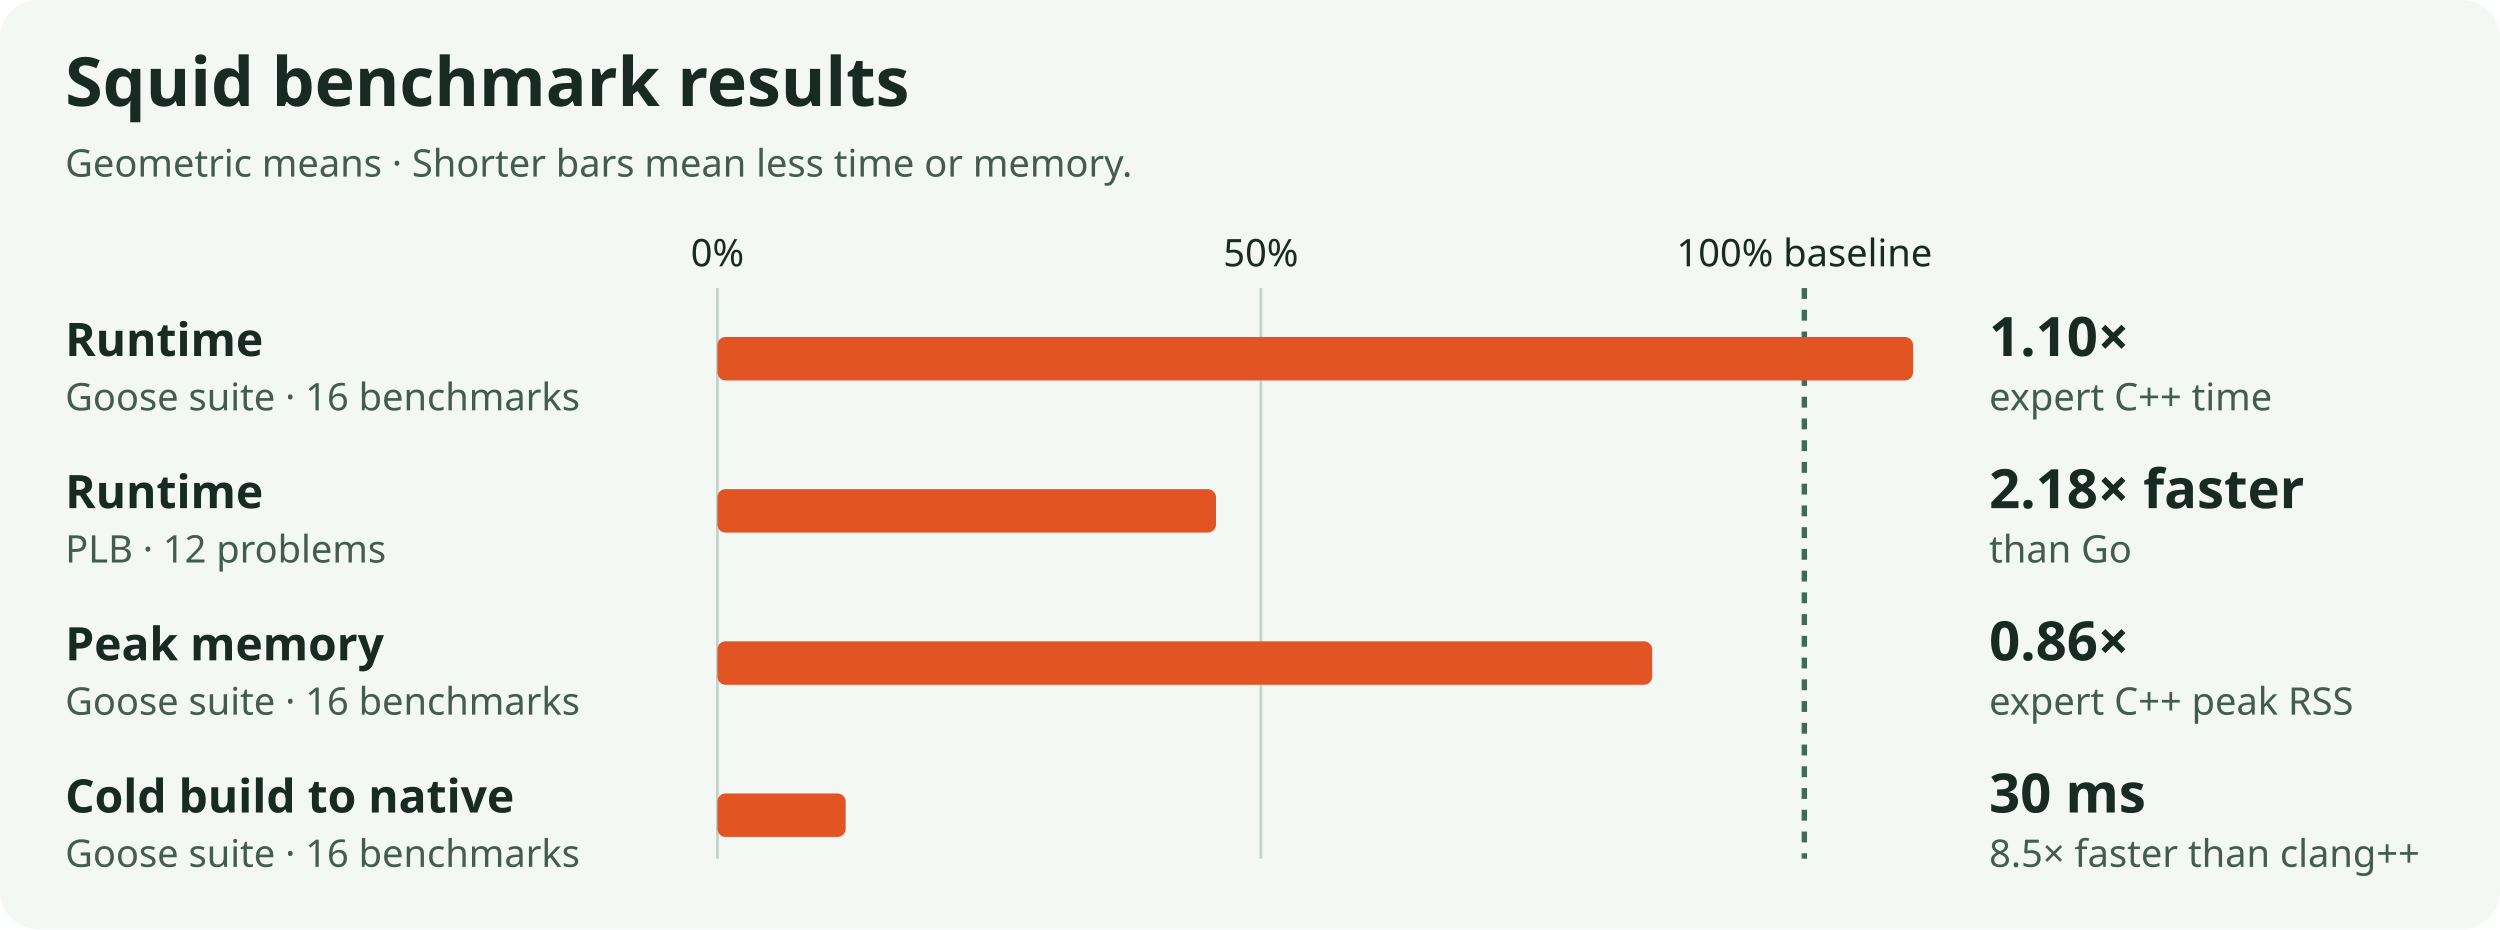
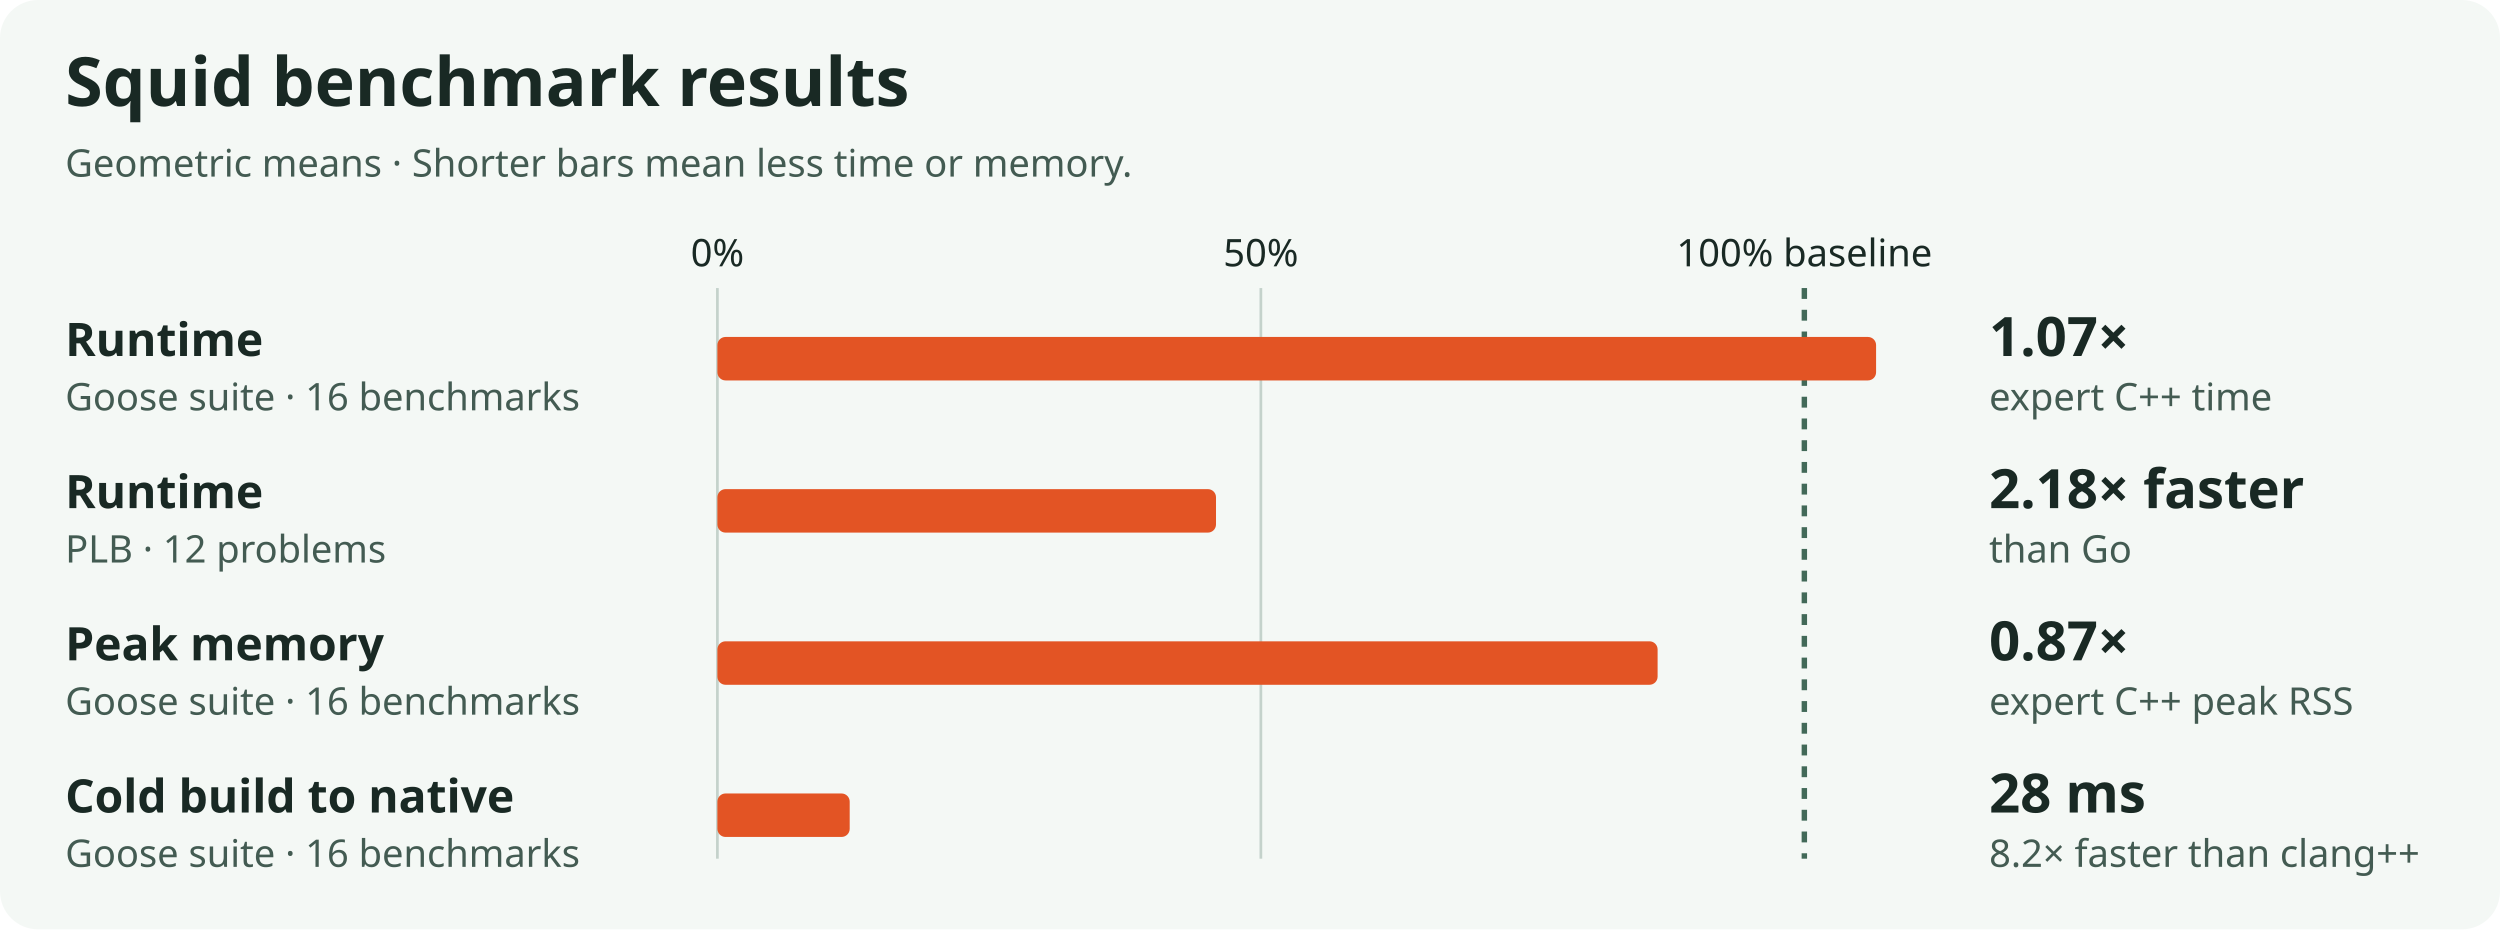
<svg xmlns="http://www.w3.org/2000/svg" width="920" height="342" viewBox="0 0 920 342" role="img" aria-labelledby="title desc">
  <style>
    text { font-family: system-ui, sans-serif; fill: #192924; }
    .heading { font-size: 25px; font-weight: 700; }
    .label { font-size: 17px; font-weight: 650; }
    .detail, .tick { font-size: 14px; fill: #435b52; }
    .tick { text-anchor: middle; }
    .value { font-size: 20px; font-weight: 700; }
    .bar { fill: #e35424; }
  </style>
  <rect width="920" height="342" rx="14" fill="#f4f8f5" />
  <text x="24" y="39" class="heading">Squid benchmark results</text>
  <text x="24" y="65" class="detail">Geometric means · Shorter bars mean less time or memory.</text>
  <path d="M264 106v210 M464 106v210" stroke="#c4d2cb" />
  <path d="M664 106v210" stroke="#426958" stroke-width="2" stroke-dasharray="4 4" />
  <g class="tick">
    <text x="264" y="98">0%</text>
    <text x="464" y="98">50%</text>
    <text x="664" y="98">100% baseline</text>
  </g>
  <g transform="translate(0 131)">
    <text x="24" class="label">Runtime</text>
    <text x="24" y="20" class="detail">Goose suite · 16 benchmarks</text>
-     <rect x="264" y="-7" width="440" height="16" rx="3" class="bar" />
-     <text x="732" class="value">1.10×</text>
+     <rect x="264" y="-7" width="426.4" height="16" rx="3" class="bar" />
+     <text x="732" class="value">1.07×</text>
    <text x="732" y="20" class="detail">expert C++ time</text>
  </g>
  <g transform="translate(0 187)">
    <text x="24" class="label">Runtime</text>
    <text x="24" y="20" class="detail">PLB · 12 problems</text>
    <rect x="264" y="-7" width="183.49" height="16" rx="3" class="bar" />
    <text x="732" class="value">2.18× faster</text>
    <text x="732" y="20" class="detail">than Go</text>
  </g>
  <g transform="translate(0 243)">
    <text x="24" class="label">Peak memory</text>
    <text x="24" y="20" class="detail">Goose suite · 16 benchmarks</text>
-     <rect x="264" y="-7" width="344" height="16" rx="3" class="bar" />
-     <text x="732" class="value">0.86×</text>
+     <rect x="264" y="-7" width="346" height="16" rx="3" class="bar" />
+     <text x="732" class="value">0.87×</text>
    <text x="732" y="20" class="detail">expert C++ peak RSS</text>
  </g>
  <g transform="translate(0 299)">
    <text x="24" class="label">Cold build to native</text>
    <text x="24" y="20" class="detail">Goose suite · 16 benchmarks</text>
-     <rect x="264" y="-7" width="47.21" height="16" rx="3" class="bar" />
-     <text x="732" class="value">30 ms</text>
-     <text x="732" y="20" class="detail">8.5× faster than clang++</text>
+     <rect x="264" y="-7" width="48.69" height="16" rx="3" class="bar" />
+     <text x="732" class="value">28 ms</text>
+     <text x="732" y="20" class="detail">8.2× faster than clang++</text>
  </g>
</svg>
